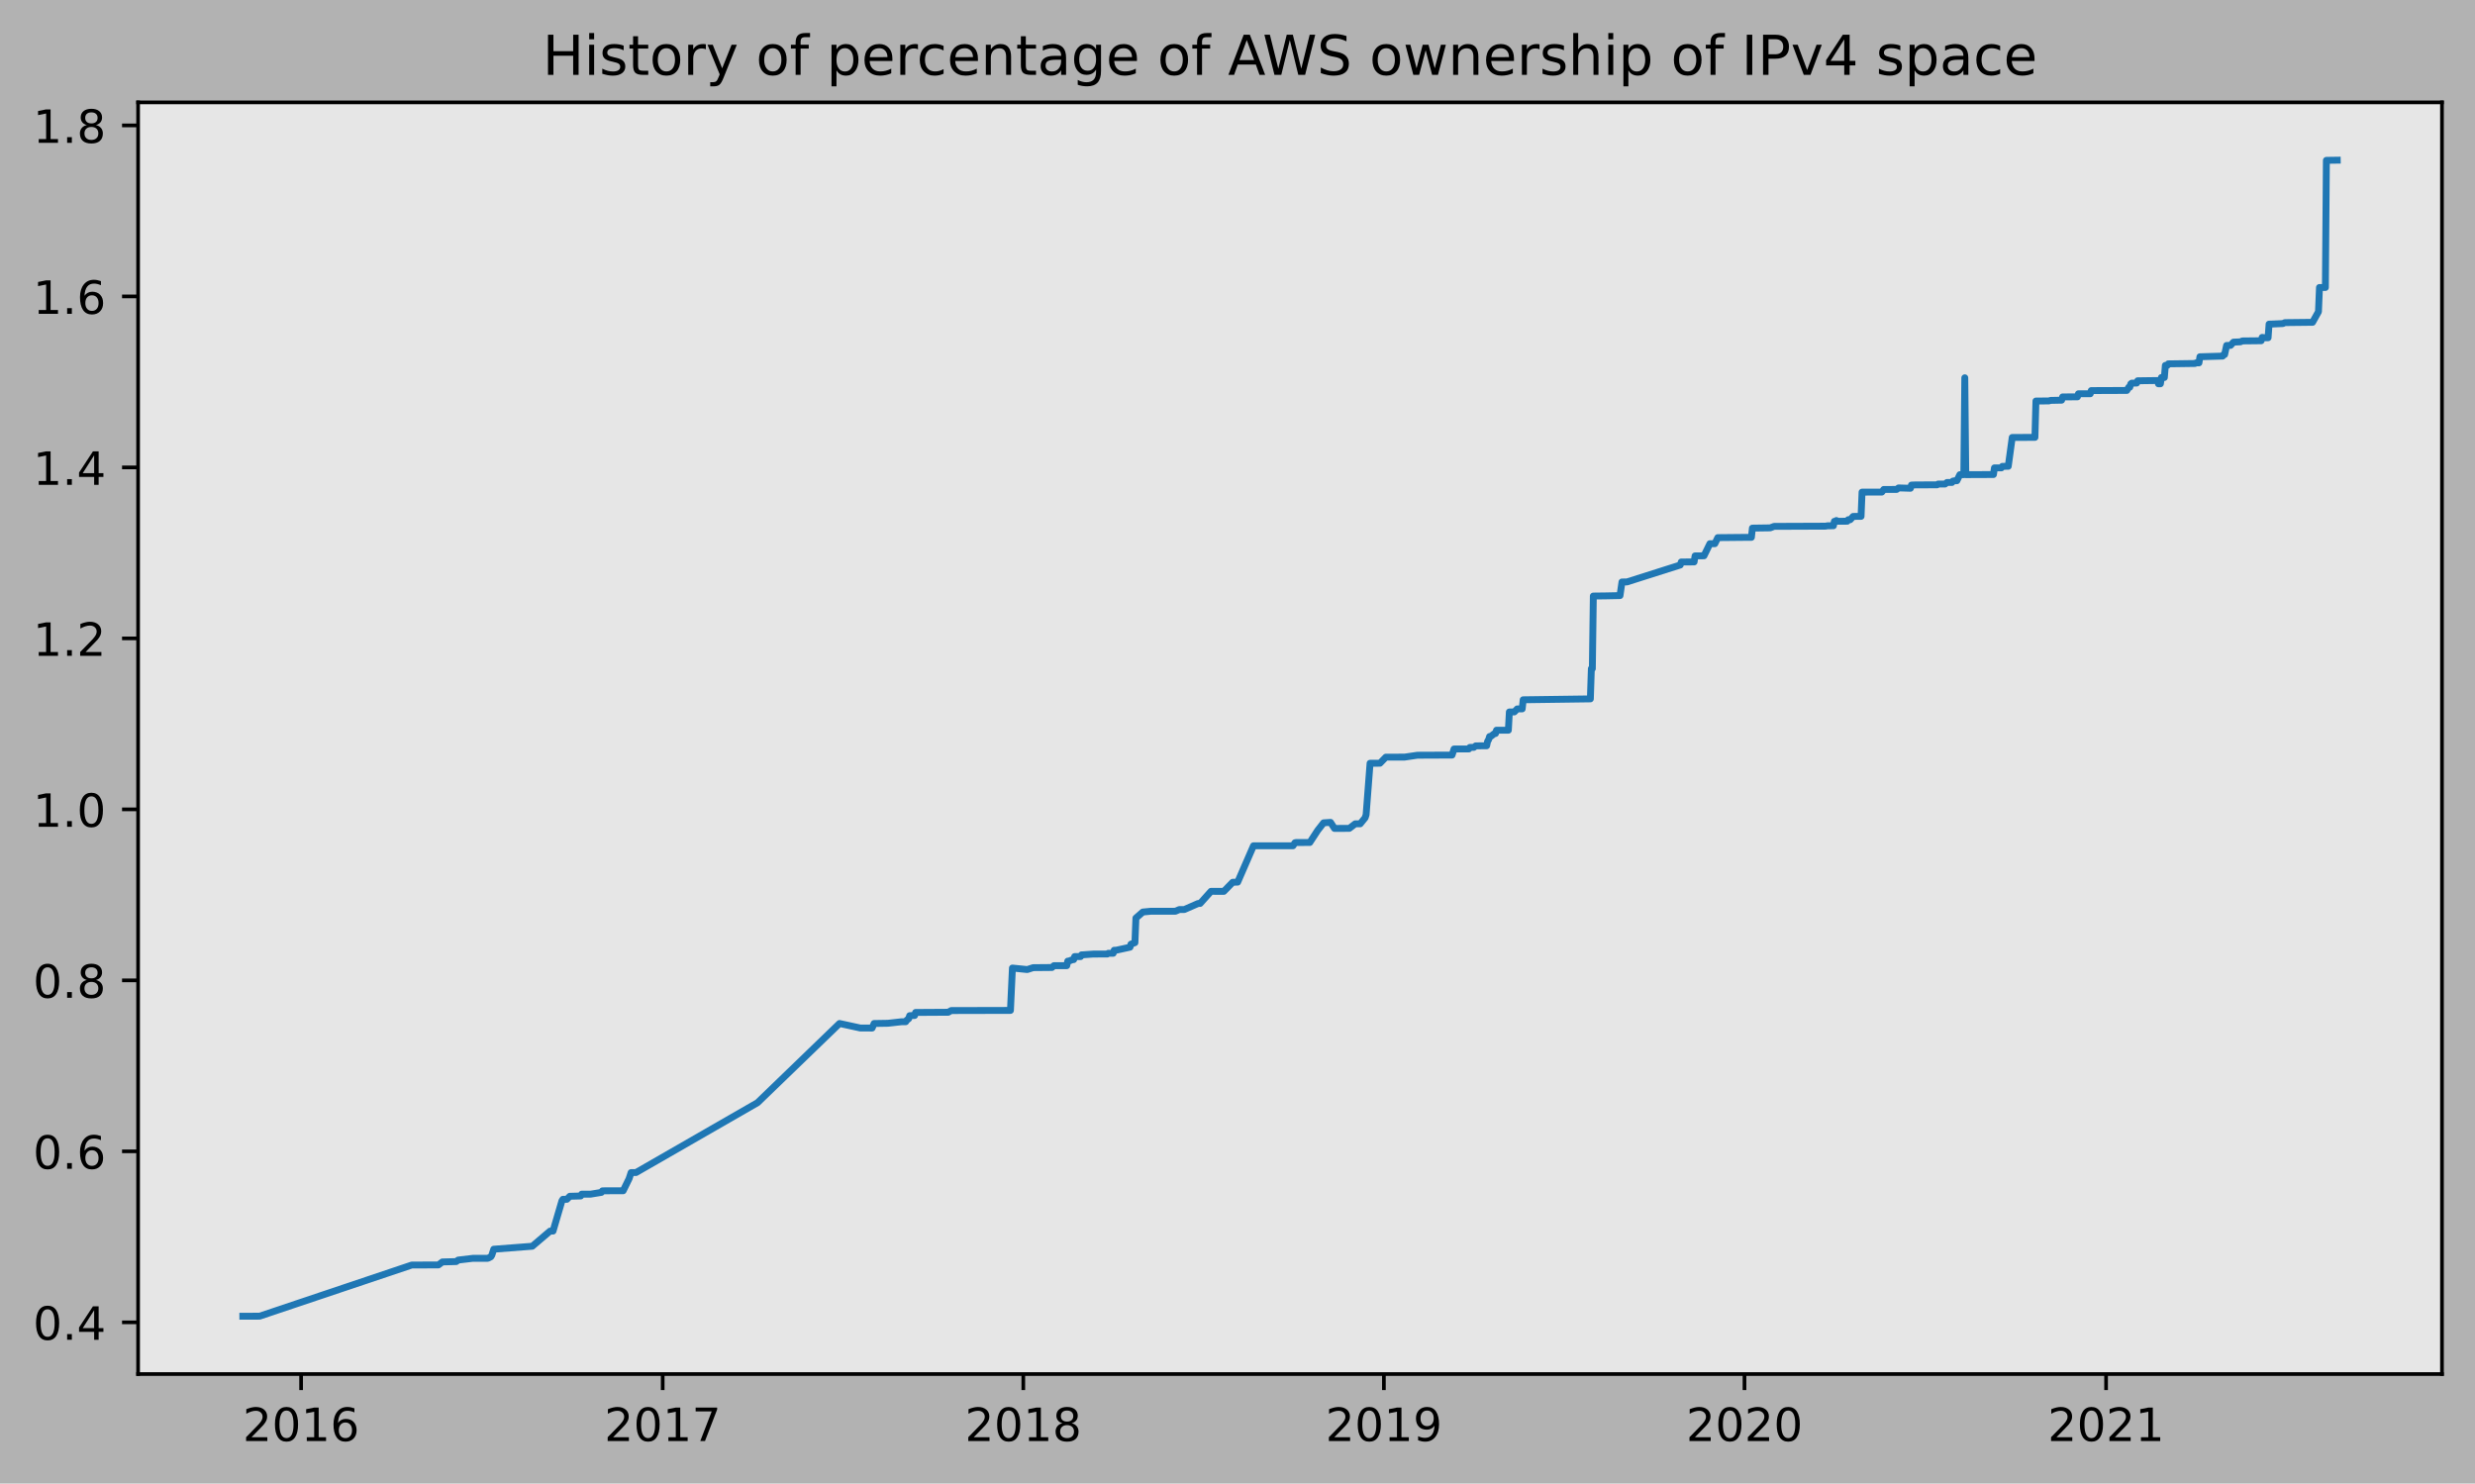
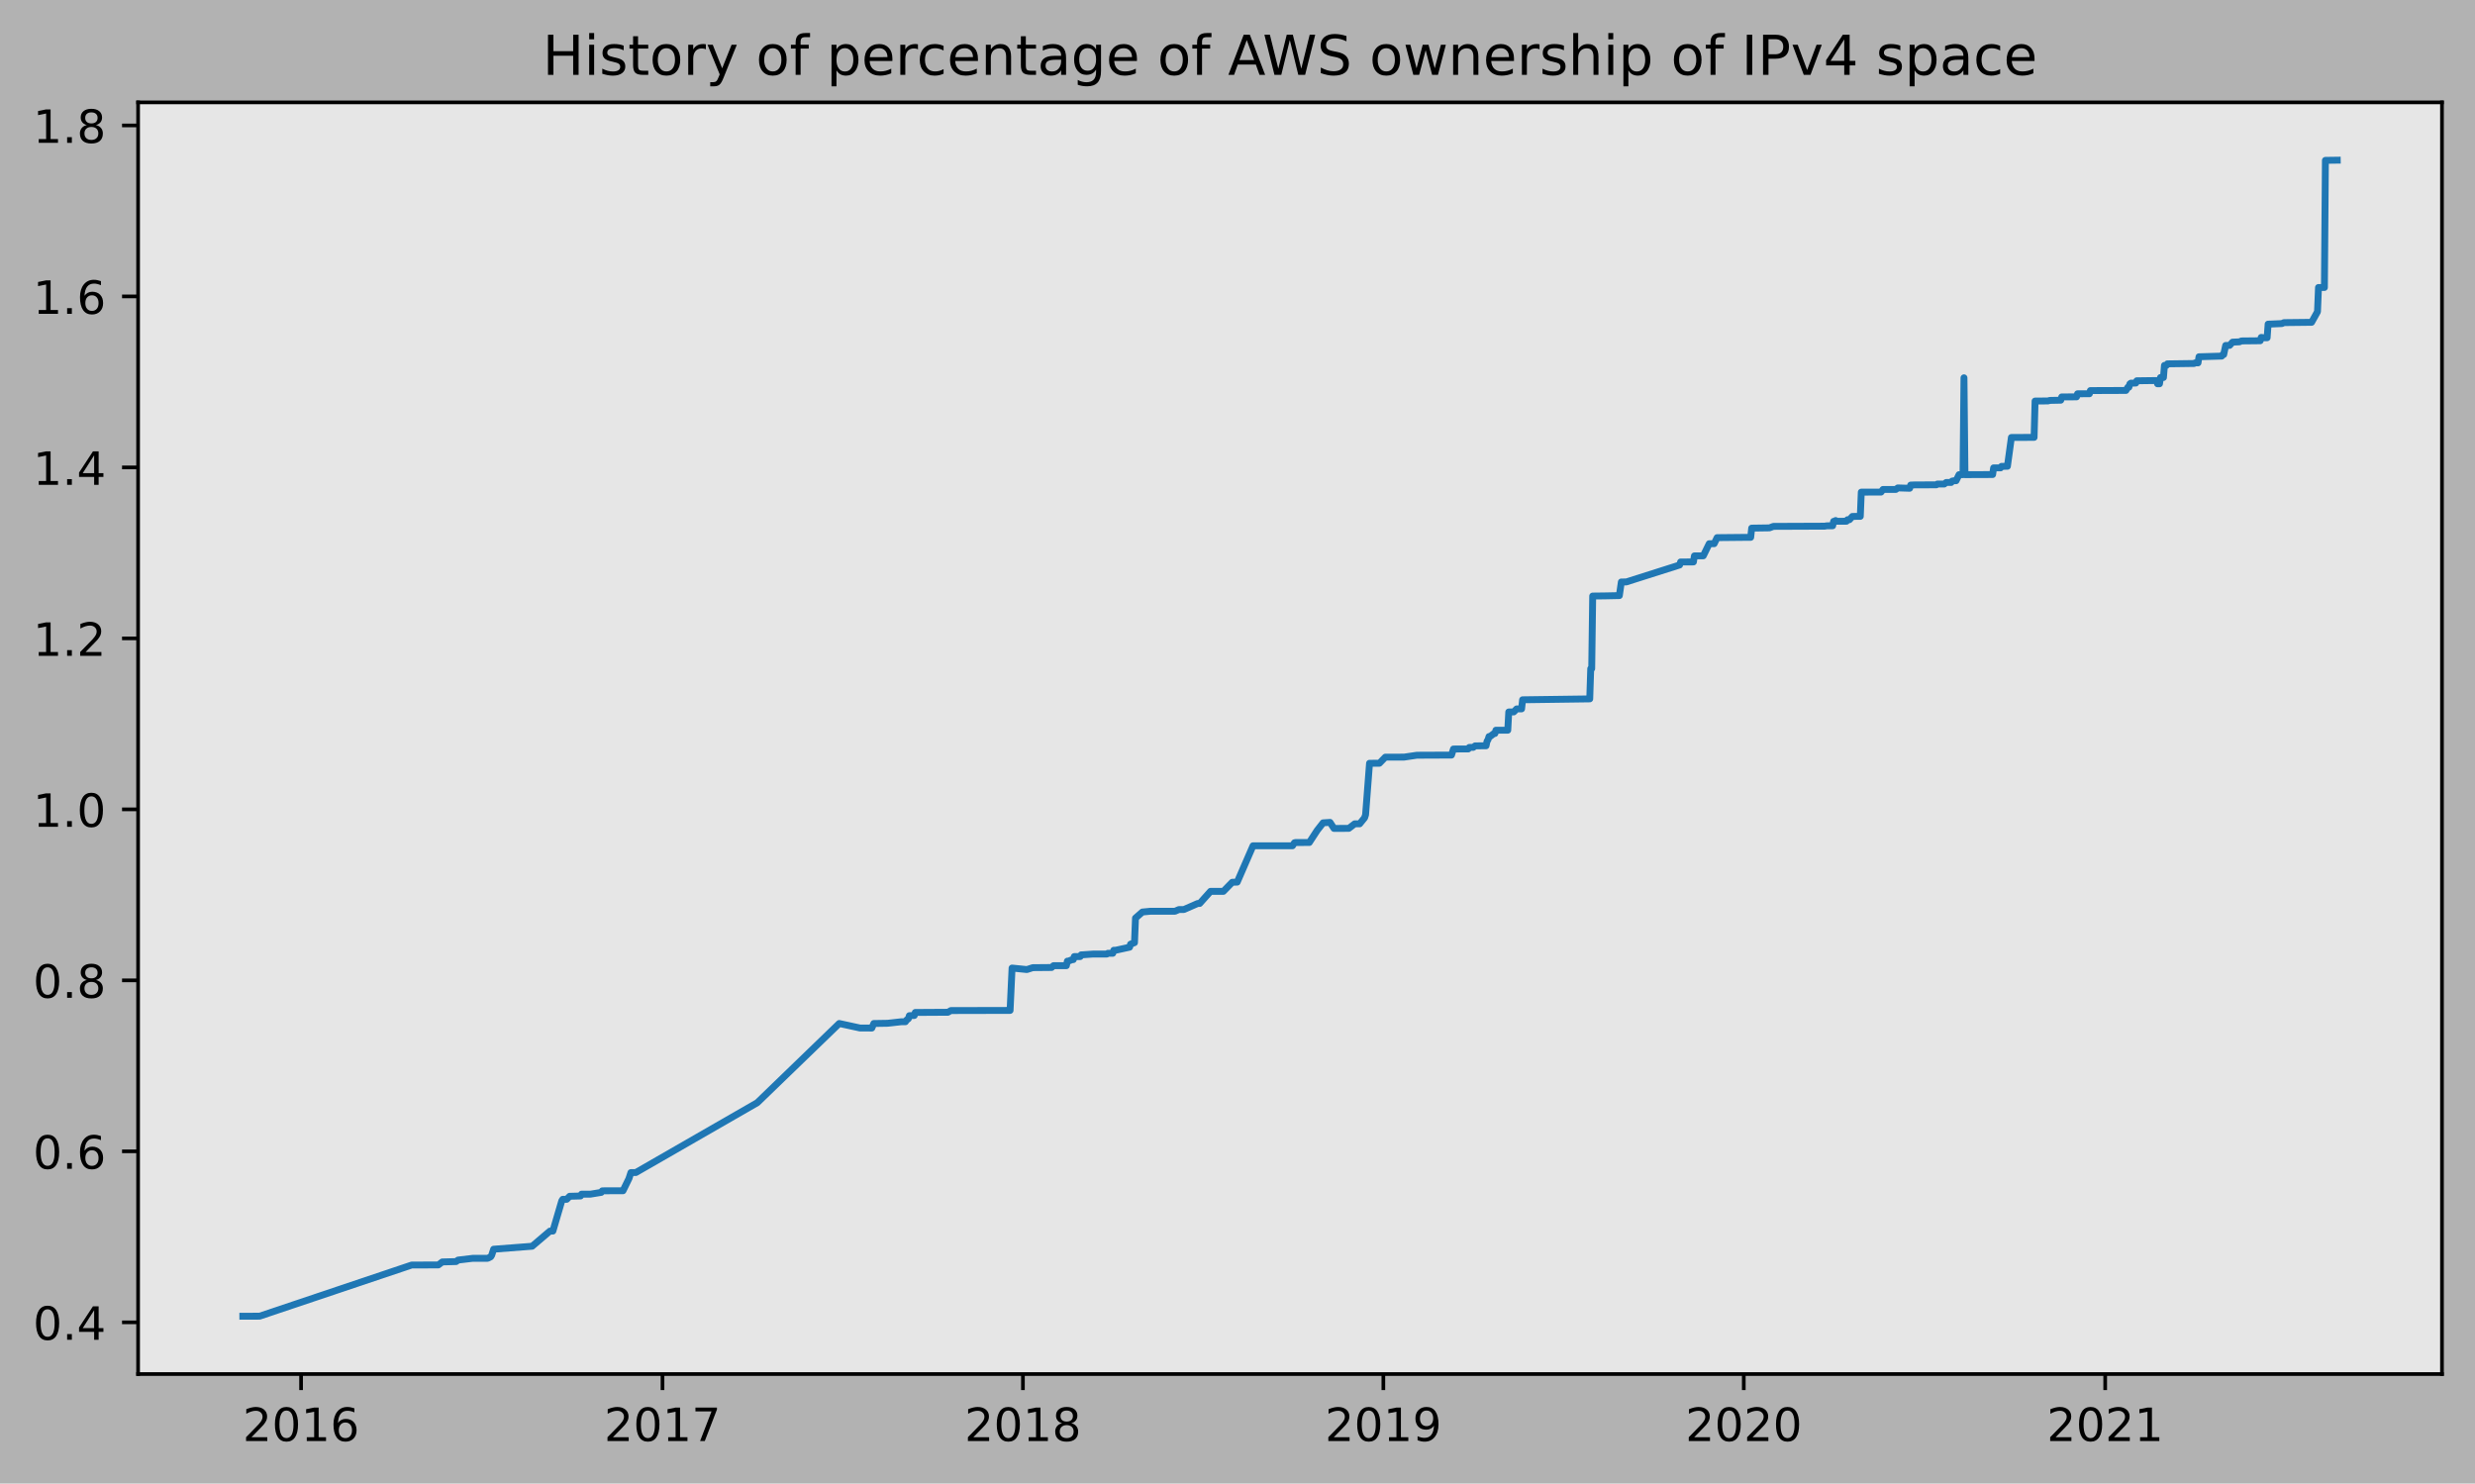
<svg xmlns="http://www.w3.org/2000/svg" xmlns:xlink="http://www.w3.org/1999/xlink" height="323.396pt" version="1.1" viewBox="0 0 539.503 323.396" width="539.503pt">
  <defs>
    <style type="text/css">
*{stroke-linecap:butt;stroke-linejoin:round;}
  </style>
  </defs>
  <g id="figure_1">
    <g id="patch_1">
      <path d="M 0 323.396  L 539.503 323.396  L 539.503 0  L 0 0  z " style="fill:#b2b2b2;" />
    </g>
    <g id="axes_1">
      <g id="patch_2">
        <path d="M 30.103 299.518  L 532.303 299.518  L 532.303 22.318  L 30.103 22.318  z " style="fill:#e6e6e6;" />
      </g>
      <g id="matplotlib.axis_1">
        <g id="xtick_1">
          <g id="line2d_1">
            <defs>
-               <path d="M 0 0  L 0 3.5  " id="m691baa7971" style="stroke:#000000;stroke-width:0.8;" />
-             </defs>
-             <g>
-               <use style="stroke:#000000;stroke-width:0.8;" x="65.636" xlink:href="#m691baa7971" y="299.518" />
+               <path d="M 0 0  L 0 3.5  " id="mc389631316" style="stroke:#000000;stroke-width:0.8;" />
+             </defs>
+             <g>
+               <use style="stroke:#000000;stroke-width:0.8;" x="65.63" xlink:href="#mc389631316" y="299.518" />
            </g>
          </g>
          <g id="text_1">
            <defs>
              <path d="M 19.188 8.297  L 53.609 8.297  L 53.609 0  L 7.328 0  L 7.328 8.297  Q 12.938 14.109 22.625 23.891  Q 32.328 33.688 34.812 36.531  Q 39.547 41.844 41.422 45.531  Q 43.312 49.219 43.312 52.781  Q 43.312 58.594 39.234 62.25  Q 35.156 65.922 28.609 65.922  Q 23.969 65.922 18.812 64.312  Q 13.672 62.703 7.812 59.422  L 7.812 69.391  Q 13.766 71.781 18.938 73  Q 24.125 74.219 28.422 74.219  Q 39.75 74.219 46.484 68.547  Q 53.219 62.891 53.219 53.422  Q 53.219 48.922 51.531 44.891  Q 49.859 40.875 45.406 35.406  Q 44.188 33.984 37.641 27.219  Q 31.109 20.453 19.188 8.297  z " id="DejaVuSans-50" />
              <path d="M 31.781 66.406  Q 24.172 66.406 20.328 58.906  Q 16.5 51.422 16.5 36.375  Q 16.5 21.391 20.328 13.891  Q 24.172 6.391 31.781 6.391  Q 39.453 6.391 43.281 13.891  Q 47.125 21.391 47.125 36.375  Q 47.125 51.422 43.281 58.906  Q 39.453 66.406 31.781 66.406  z M 31.781 74.219  Q 44.047 74.219 50.516 64.516  Q 56.984 54.828 56.984 36.375  Q 56.984 17.969 50.516 8.266  Q 44.047 -1.422 31.781 -1.422  Q 19.531 -1.422 13.062 8.266  Q 6.594 17.969 6.594 36.375  Q 6.594 54.828 13.062 64.516  Q 19.531 74.219 31.781 74.219  z " id="DejaVuSans-48" />
              <path d="M 12.406 8.297  L 28.516 8.297  L 28.516 63.922  L 10.984 60.406  L 10.984 69.391  L 28.422 72.906  L 38.281 72.906  L 38.281 8.297  L 54.391 8.297  L 54.391 0  L 12.406 0  z " id="DejaVuSans-49" />
              <path d="M 33.016 40.375  Q 26.375 40.375 22.484 35.828  Q 18.609 31.297 18.609 23.391  Q 18.609 15.531 22.484 10.953  Q 26.375 6.391 33.016 6.391  Q 39.656 6.391 43.531 10.953  Q 47.406 15.531 47.406 23.391  Q 47.406 31.297 43.531 35.828  Q 39.656 40.375 33.016 40.375  z M 52.594 71.297  L 52.594 62.312  Q 48.875 64.062 45.094 64.984  Q 41.312 65.922 37.594 65.922  Q 27.828 65.922 22.672 59.328  Q 17.531 52.734 16.797 39.406  Q 19.672 43.656 24.016 45.922  Q 28.375 48.188 33.594 48.188  Q 44.578 48.188 50.953 41.516  Q 57.328 34.859 57.328 23.391  Q 57.328 12.156 50.688 5.359  Q 44.047 -1.422 33.016 -1.422  Q 20.359 -1.422 13.672 8.266  Q 6.984 17.969 6.984 36.375  Q 6.984 53.656 15.188 63.938  Q 23.391 74.219 37.203 74.219  Q 40.922 74.219 44.703 73.484  Q 48.484 72.75 52.594 71.297  z " id="DejaVuSans-54" />
            </defs>
-             <g transform="translate(52.91114 314.1166)scale(0.1 -0.1)">
+             <g transform="translate(52.90515 314.1166)scale(0.1 -0.1)">
              <use xlink:href="#DejaVuSans-50" />
              <use x="63.623" xlink:href="#DejaVuSans-48" />
              <use x="127.246" xlink:href="#DejaVuSans-49" />
              <use x="190.869" xlink:href="#DejaVuSans-54" />
            </g>
          </g>
        </g>
        <g id="xtick_2">
          <g id="line2d_2">
            <g>
-               <use style="stroke:#000000;stroke-width:0.8;" x="144.455" xlink:href="#m691baa7971" y="299.518" />
+               <use style="stroke:#000000;stroke-width:0.8;" x="144.412" xlink:href="#mc389631316" y="299.518" />
            </g>
          </g>
          <g id="text_2">
            <defs>
              <path d="M 8.203 72.906  L 55.078 72.906  L 55.078 68.703  L 28.609 0  L 18.312 0  L 43.219 64.594  L 8.203 64.594  z " id="DejaVuSans-55" />
            </defs>
-             <g transform="translate(131.7298 314.1166)scale(0.1 -0.1)">
+             <g transform="translate(131.6867 314.1166)scale(0.1 -0.1)">
              <use xlink:href="#DejaVuSans-50" />
              <use x="63.623" xlink:href="#DejaVuSans-48" />
              <use x="127.246" xlink:href="#DejaVuSans-49" />
              <use x="190.869" xlink:href="#DejaVuSans-55" />
            </g>
          </g>
        </g>
        <g id="xtick_3">
          <g id="line2d_3">
            <g>
-               <use style="stroke:#000000;stroke-width:0.8;" x="223.058" xlink:href="#m691baa7971" y="299.518" />
+               <use style="stroke:#000000;stroke-width:0.8;" x="222.978" xlink:href="#mc389631316" y="299.518" />
            </g>
          </g>
          <g id="text_3">
            <defs>
              <path d="M 31.781 34.625  Q 24.75 34.625 20.719 30.859  Q 16.703 27.094 16.703 20.516  Q 16.703 13.922 20.719 10.156  Q 24.75 6.391 31.781 6.391  Q 38.812 6.391 42.859 10.172  Q 46.922 13.969 46.922 20.516  Q 46.922 27.094 42.891 30.859  Q 38.875 34.625 31.781 34.625  z M 21.922 38.812  Q 15.578 40.375 12.031 44.719  Q 8.5 49.078 8.5 55.328  Q 8.5 64.062 14.719 69.141  Q 20.953 74.219 31.781 74.219  Q 42.672 74.219 48.875 69.141  Q 55.078 64.062 55.078 55.328  Q 55.078 49.078 51.531 44.719  Q 48 40.375 41.703 38.812  Q 48.828 37.156 52.797 32.312  Q 56.781 27.484 56.781 20.516  Q 56.781 9.906 50.312 4.234  Q 43.844 -1.422 31.781 -1.422  Q 19.734 -1.422 13.25 4.234  Q 6.781 9.906 6.781 20.516  Q 6.781 27.484 10.781 32.312  Q 14.797 37.156 21.922 38.812  z M 18.312 54.391  Q 18.312 48.734 21.844 45.562  Q 25.391 42.391 31.781 42.391  Q 38.141 42.391 41.719 45.562  Q 45.312 48.734 45.312 54.391  Q 45.312 60.062 41.719 63.234  Q 38.141 66.406 31.781 66.406  Q 25.391 66.406 21.844 63.234  Q 18.312 60.062 18.312 54.391  z " id="DejaVuSans-56" />
            </defs>
-             <g transform="translate(210.3332 314.1166)scale(0.1 -0.1)">
+             <g transform="translate(210.253 314.1166)scale(0.1 -0.1)">
              <use xlink:href="#DejaVuSans-50" />
              <use x="63.623" xlink:href="#DejaVuSans-48" />
              <use x="127.246" xlink:href="#DejaVuSans-49" />
              <use x="190.869" xlink:href="#DejaVuSans-56" />
            </g>
          </g>
        </g>
        <g id="xtick_4">
          <g id="line2d_4">
            <g>
-               <use style="stroke:#000000;stroke-width:0.8;" x="301.662" xlink:href="#m691baa7971" y="299.518" />
+               <use style="stroke:#000000;stroke-width:0.8;" x="301.544" xlink:href="#mc389631316" y="299.518" />
            </g>
          </g>
          <g id="text_4">
            <defs>
              <path d="M 10.984 1.516  L 10.984 10.5  Q 14.703 8.734 18.5 7.812  Q 22.312 6.891 25.984 6.891  Q 35.75 6.891 40.891 13.453  Q 46.047 20.016 46.781 33.406  Q 43.953 29.203 39.594 26.953  Q 35.25 24.703 29.984 24.703  Q 19.047 24.703 12.672 31.312  Q 6.297 37.938 6.297 49.422  Q 6.297 60.641 12.938 67.422  Q 19.578 74.219 30.609 74.219  Q 43.266 74.219 49.922 64.516  Q 56.594 54.828 56.594 36.375  Q 56.594 19.141 48.406 8.859  Q 40.234 -1.422 26.422 -1.422  Q 22.703 -1.422 18.891 -0.688  Q 15.094 0.047 10.984 1.516  z M 30.609 32.422  Q 37.25 32.422 41.125 36.953  Q 45.016 41.5 45.016 49.422  Q 45.016 57.281 41.125 61.844  Q 37.25 66.406 30.609 66.406  Q 23.969 66.406 20.094 61.844  Q 16.219 57.281 16.219 49.422  Q 16.219 41.5 20.094 36.953  Q 23.969 32.422 30.609 32.422  z " id="DejaVuSans-57" />
            </defs>
-             <g transform="translate(288.9365 314.1166)scale(0.1 -0.1)">
+             <g transform="translate(288.8193 314.1166)scale(0.1 -0.1)">
              <use xlink:href="#DejaVuSans-50" />
              <use x="63.623" xlink:href="#DejaVuSans-48" />
              <use x="127.246" xlink:href="#DejaVuSans-49" />
              <use x="190.869" xlink:href="#DejaVuSans-57" />
            </g>
          </g>
        </g>
        <g id="xtick_5">
          <g id="line2d_5">
            <g>
-               <use style="stroke:#000000;stroke-width:0.8;" x="380.265" xlink:href="#m691baa7971" y="299.518" />
+               <use style="stroke:#000000;stroke-width:0.8;" x="380.111" xlink:href="#mc389631316" y="299.518" />
            </g>
          </g>
          <g id="text_5">
-             <g transform="translate(367.5399 314.1166)scale(0.1 -0.1)">
+             <g transform="translate(367.3855 314.1166)scale(0.1 -0.1)">
              <use xlink:href="#DejaVuSans-50" />
              <use x="63.623" xlink:href="#DejaVuSans-48" />
              <use x="127.246" xlink:href="#DejaVuSans-50" />
              <use x="190.869" xlink:href="#DejaVuSans-48" />
            </g>
          </g>
        </g>
        <g id="xtick_6">
          <g id="line2d_6">
            <g>
-               <use style="stroke:#000000;stroke-width:0.8;" x="459.084" xlink:href="#m691baa7971" y="299.518" />
+               <use style="stroke:#000000;stroke-width:0.8;" x="458.892" xlink:href="#mc389631316" y="299.518" />
            </g>
          </g>
          <g id="text_6">
-             <g transform="translate(446.3586 314.1166)scale(0.1 -0.1)">
+             <g transform="translate(446.1671 314.1166)scale(0.1 -0.1)">
              <use xlink:href="#DejaVuSans-50" />
              <use x="63.623" xlink:href="#DejaVuSans-48" />
              <use x="127.246" xlink:href="#DejaVuSans-50" />
              <use x="190.869" xlink:href="#DejaVuSans-49" />
            </g>
          </g>
        </g>
      </g>
      <g id="matplotlib.axis_2">
        <g id="ytick_1">
          <g id="line2d_7">
            <defs>
-               <path d="M 0 0  L -3.5 0  " id="mfbfd71bc9b" style="stroke:#000000;stroke-width:0.8;" />
-             </defs>
-             <g>
-               <use style="stroke:#000000;stroke-width:0.8;" x="30.103" xlink:href="#mfbfd71bc9b" y="288.245" />
+               <path d="M 0 0  L -3.5 0  " id="m95696753c1" style="stroke:#000000;stroke-width:0.8;" />
+             </defs>
+             <g>
+               <use style="stroke:#000000;stroke-width:0.8;" x="30.103" xlink:href="#m95696753c1" y="288.245" />
            </g>
          </g>
          <g id="text_7">
            <defs>
              <path d="M 10.688 12.406  L 21 12.406  L 21 0  L 10.688 0  z " id="DejaVuSans-46" />
              <path d="M 37.797 64.312  L 12.891 25.391  L 37.797 25.391  z M 35.203 72.906  L 47.609 72.906  L 47.609 25.391  L 58.016 25.391  L 58.016 17.188  L 47.609 17.188  L 47.609 0  L 37.797 0  L 37.797 17.188  L 4.891 17.188  L 4.891 26.703  z " id="DejaVuSans-52" />
            </defs>
            <g transform="translate(7.2 292.0438)scale(0.1 -0.1)">
              <use xlink:href="#DejaVuSans-48" />
              <use x="63.623" xlink:href="#DejaVuSans-46" />
              <use x="95.41" xlink:href="#DejaVuSans-52" />
            </g>
          </g>
        </g>
        <g id="ytick_2">
          <g id="line2d_8">
            <g>
-               <use style="stroke:#000000;stroke-width:0.8;" x="30.103" xlink:href="#mfbfd71bc9b" y="250.972" />
+               <use style="stroke:#000000;stroke-width:0.8;" x="30.103" xlink:href="#m95696753c1" y="250.972" />
            </g>
          </g>
          <g id="text_8">
-             <g transform="translate(7.2 254.7714)scale(0.1 -0.1)">
+             <g transform="translate(7.2 254.7716)scale(0.1 -0.1)">
              <use xlink:href="#DejaVuSans-48" />
              <use x="63.623" xlink:href="#DejaVuSans-46" />
              <use x="95.41" xlink:href="#DejaVuSans-54" />
            </g>
          </g>
        </g>
        <g id="ytick_3">
          <g id="line2d_9">
            <g>
-               <use style="stroke:#000000;stroke-width:0.8;" x="30.103" xlink:href="#mfbfd71bc9b" y="213.7" />
+               <use style="stroke:#000000;stroke-width:0.8;" x="30.103" xlink:href="#m95696753c1" y="213.7" />
            </g>
          </g>
          <g id="text_9">
-             <g transform="translate(7.2 217.499)scale(0.1 -0.1)">
+             <g transform="translate(7.2 217.4995)scale(0.1 -0.1)">
              <use xlink:href="#DejaVuSans-48" />
              <use x="63.623" xlink:href="#DejaVuSans-46" />
              <use x="95.41" xlink:href="#DejaVuSans-56" />
            </g>
          </g>
        </g>
        <g id="ytick_4">
          <g id="line2d_10">
            <g>
-               <use style="stroke:#000000;stroke-width:0.8;" x="30.103" xlink:href="#mfbfd71bc9b" y="176.427" />
+               <use style="stroke:#000000;stroke-width:0.8;" x="30.103" xlink:href="#m95696753c1" y="176.428" />
            </g>
          </g>
          <g id="text_10">
-             <g transform="translate(7.2 180.2267)scale(0.1 -0.1)">
+             <g transform="translate(7.2 180.2274)scale(0.1 -0.1)">
              <use xlink:href="#DejaVuSans-49" />
              <use x="63.623" xlink:href="#DejaVuSans-46" />
              <use x="95.41" xlink:href="#DejaVuSans-48" />
            </g>
          </g>
        </g>
        <g id="ytick_5">
          <g id="line2d_11">
            <g>
-               <use style="stroke:#000000;stroke-width:0.8;" x="30.103" xlink:href="#mfbfd71bc9b" y="139.155" />
+               <use style="stroke:#000000;stroke-width:0.8;" x="30.103" xlink:href="#m95696753c1" y="139.156" />
            </g>
          </g>
          <g id="text_11">
-             <g transform="translate(7.2 142.9543)scale(0.1 -0.1)">
+             <g transform="translate(7.2 142.9552)scale(0.1 -0.1)">
              <use xlink:href="#DejaVuSans-49" />
              <use x="63.623" xlink:href="#DejaVuSans-46" />
              <use x="95.41" xlink:href="#DejaVuSans-50" />
            </g>
          </g>
        </g>
        <g id="ytick_6">
          <g id="line2d_12">
            <g>
-               <use style="stroke:#000000;stroke-width:0.8;" x="30.103" xlink:href="#mfbfd71bc9b" y="101.883" />
+               <use style="stroke:#000000;stroke-width:0.8;" x="30.103" xlink:href="#m95696753c1" y="101.884" />
            </g>
          </g>
          <g id="text_12">
-             <g transform="translate(7.2 105.6819)scale(0.1 -0.1)">
+             <g transform="translate(7.2 105.6831)scale(0.1 -0.1)">
              <use xlink:href="#DejaVuSans-49" />
              <use x="63.623" xlink:href="#DejaVuSans-46" />
              <use x="95.41" xlink:href="#DejaVuSans-52" />
            </g>
          </g>
        </g>
        <g id="ytick_7">
          <g id="line2d_13">
            <g>
-               <use style="stroke:#000000;stroke-width:0.8;" x="30.103" xlink:href="#mfbfd71bc9b" y="64.61" />
+               <use style="stroke:#000000;stroke-width:0.8;" x="30.103" xlink:href="#m95696753c1" y="64.612" />
            </g>
          </g>
          <g id="text_13">
-             <g transform="translate(7.2 68.40953)scale(0.1 -0.1)">
+             <g transform="translate(7.2 68.41095)scale(0.1 -0.1)">
              <use xlink:href="#DejaVuSans-49" />
              <use x="63.623" xlink:href="#DejaVuSans-46" />
              <use x="95.41" xlink:href="#DejaVuSans-54" />
            </g>
          </g>
        </g>
        <g id="ytick_8">
          <g id="line2d_14">
            <g>
-               <use style="stroke:#000000;stroke-width:0.8;" x="30.103" xlink:href="#mfbfd71bc9b" y="27.338" />
+               <use style="stroke:#000000;stroke-width:0.8;" x="30.103" xlink:href="#m95696753c1" y="27.34" />
            </g>
          </g>
          <g id="text_14">
-             <g transform="translate(7.2 31.13715)scale(0.1 -0.1)">
+             <g transform="translate(7.2 31.13881)scale(0.1 -0.1)">
              <use xlink:href="#DejaVuSans-49" />
              <use x="63.623" xlink:href="#DejaVuSans-46" />
              <use x="95.41" xlink:href="#DejaVuSans-56" />
            </g>
          </g>
        </g>
      </g>
      <g id="line2d_15">
-         <path clip-path="url(#p984ca8ee88)" d="M 52.93 286.918  L 56.591 286.904  L 89.756 275.756  L 95.57 275.731  L 96.431 275.082  L 99.446 275  L 99.877 274.671  L 103.107 274.288  L 106.338 274.291  L 106.984 273.961  L 107.199 273.631  L 107.63 272.306  L 116.028 271.658  L 119.905 268.357  L 120.551 268.355  L 122.489 261.757  L 122.704 261.427  L 123.566 261.427  L 124.212 260.767  L 126.581 260.701  L 126.796 260.307  L 128.734 260.307  L 131.103 259.919  L 131.318 259.589  L 131.749 259.574  L 135.841 259.562  L 137.133 256.923  L 137.564 255.603  L 138.64 255.593  L 165.129 240.365  L 183.003 223.101  L 187.525 224.087  L 190.109 224.094  L 190.54 223.104  L 193.555 223.055  L 196.57 222.718  L 197.431 222.718  L 197.647 222.388  L 198.077 222.058  L 198.293 221.399  L 199.37 221.357  L 199.585 220.698  L 206.691 220.655  L 207.338 220.284  L 220.259 220.253  L 220.689 211.016  L 223.92 211.346  L 225.212 210.932  L 229.303 210.896  L 229.734 210.5  L 232.534 210.5  L 232.749 209.511  L 232.964 209.508  L 233.826 209.176  L 234.041 209.176  L 234.256 208.516  L 235.549 208.515  L 235.764 208.137  L 235.979 208.135  L 238.348 207.966  L 241.363 207.965  L 241.578 207.8  L 242.655 207.799  L 242.871 207.139  L 243.301 207.134  L 246.316 206.474  L 246.532 205.814  L 247.393 205.484  L 247.608 200.123  L 249.116 198.804  L 250.839 198.639  L 256.222 198.632  L 257.084 198.261  L 258.161 198.261  L 261.175 196.942  L 261.606 196.938  L 263.975 194.297  L 266.775 194.301  L 268.713 192.316  L 269.789 192.289  L 273.235 184.369  L 281.849 184.365  L 282.28 183.705  L 282.495 183.654  L 285.51 183.65  L 287.233 181.011  L 288.525 179.361  L 290.033 179.262  L 290.894 180.581  L 294.124 180.57  L 295.416 179.58  L 296.493 179.579  L 297.57 178.259  L 297.785 177.594  L 298.647 166.378  L 300.8 166.373  L 302.092 165.048  L 306.184 165.036  L 308.983 164.624  L 316.521 164.591  L 316.951 163.27  L 320.182 163.255  L 320.397 162.925  L 321.259 162.914  L 321.689 162.584  L 324.058 162.566  L 324.273 161.576  L 324.489 161.246  L 324.704 160.55  L 324.92 160.549  L 325.781 159.889  L 325.996 159.889  L 326.212 159.175  L 328.796 159.171  L 329.011 155.197  L 330.088 155.19  L 330.734 154.529  L 331.811 154.523  L 332.026 152.541  L 346.67 152.343  L 346.885 145.76  L 347.101 145.76  L 347.316 129.925  L 349.9 129.895  L 353.131 129.828  L 353.561 126.859  L 354.638 126.853  L 366.267 123.162  L 366.482 122.502  L 369.282 122.492  L 369.497 121.172  L 371.435 121.154  L 372.728 118.515  L 373.804 118.514  L 374.45 117.194  L 380.48 117.136  L 381.772 117.13  L 381.988 115.121  L 385.864 115.065  L 386.725 114.74  L 397.924 114.696  L 398.354 114.614  L 399.647 114.608  L 399.862 113.639  L 400.077 113.639  L 400.293 113.466  L 400.508 113.629  L 402.661 113.616  L 402.877 113.287  L 403.307 113.286  L 403.954 112.573  L 405.676 112.556  L 405.892 107.275  L 410.199 107.266  L 410.629 106.689  L 413.429 106.686  L 413.86 106.356  L 416.444 106.434  L 416.659 105.738  L 417.521 105.703  L 422.258 105.681  L 422.474 105.516  L 423.981 105.511  L 424.412 105.172  L 425.489 105.168  L 425.704 104.869  L 426.135 104.786  L 426.565 104.786  L 427.212 103.467  L 428.073 103.467  L 428.288 82.352  L 428.504 103.465  L 434.533 103.44  L 434.749 101.989  L 436.256 101.989  L 436.472 101.658  L 437.764 101.64  L 438.625 95.361  L 443.578 95.338  L 443.794 87.42  L 446.593 87.398  L 447.024 87.28  L 449.393 87.232  L 449.608 86.521  L 452.838 86.508  L 453.054 85.837  L 455.638 85.833  L 455.853 85.14  L 463.606 85.109  L 464.037 84.403  L 464.252 84.403  L 464.467 83.685  L 464.683 83.518  L 465.759 83.499  L 465.975 83.004  L 470.282 82.948  L 470.497 83.659  L 470.928 83.657  L 471.143 82.288  L 471.789 82.288  L 472.005 79.649  L 472.435 79.646  L 472.651 79.312  L 478.465 79.231  L 478.681 79.099  L 479.327 79.099  L 479.542 77.768  L 484.495 77.622  L 484.71 77.291  L 484.926 77.289  L 485.356 75.3  L 486.218 75.29  L 486.864 74.578  L 488.371 74.515  L 488.802 74.318  L 492.894 74.275  L 493.109 73.548  L 493.755 73.629  L 494.401 73.623  L 494.617 70.653  L 495.263 70.635  L 497.632 70.529  L 498.062 70.323  L 504.092 70.257  L 505.384 67.943  L 505.6 62.664  L 506.892 62.663  L 507.107 34.951  L 509.476 34.918  L 509.476 34.918  " style="fill:none;stroke:#1f77b4;stroke-linecap:square;stroke-width:1.5;" />
+         <path clip-path="url(#peeee2d5e66)" d="M 52.93 286.918  L 56.59 286.904  L 89.738 275.756  L 95.55 275.732  L 96.411 275.082  L 99.424 275  L 99.855 274.671  L 103.084 274.288  L 106.312 274.291  L 106.958 273.961  L 107.173 273.631  L 107.604 272.306  L 115.999 271.658  L 119.873 268.357  L 120.519 268.355  L 122.456 261.757  L 122.671 261.427  L 123.532 261.427  L 124.178 260.767  L 126.546 260.702  L 126.761 260.307  L 128.698 260.307  L 131.066 259.919  L 131.281 259.589  L 131.712 259.574  L 135.802 259.562  L 137.093 256.923  L 137.524 255.604  L 138.6 255.593  L 165.076 240.366  L 182.941 223.101  L 187.462 224.087  L 190.045 224.094  L 190.475 223.105  L 193.489 223.056  L 196.502 222.719  L 197.363 222.719  L 197.578 222.389  L 198.009 222.059  L 198.224 221.399  L 199.3 221.358  L 199.516 220.698  L 206.619 220.656  L 207.265 220.284  L 220.18 220.254  L 220.61 211.017  L 223.839 211.347  L 225.13 210.933  L 229.22 210.897  L 229.651 210.5  L 232.449 210.501  L 232.664 209.511  L 232.879 209.509  L 233.74 209.177  L 233.956 209.176  L 234.171 208.516  L 235.462 208.515  L 235.678 208.137  L 235.893 208.135  L 238.261 207.967  L 241.274 207.966  L 241.489 207.801  L 242.566 207.799  L 242.781 207.14  L 243.211 207.134  L 246.225 206.474  L 246.44 205.815  L 247.301 205.485  L 247.516 200.124  L 249.023 198.804  L 250.745 198.639  L 256.126 198.633  L 256.987 198.262  L 258.064 198.262  L 261.077 196.942  L 261.508 196.938  L 263.875 194.298  L 266.674 194.302  L 268.611 192.317  L 269.687 192.29  L 273.131 184.37  L 281.741 184.366  L 282.172 183.706  L 282.387 183.654  L 285.401 183.65  L 287.123 181.011  L 288.414 179.362  L 289.921 179.263  L 290.782 180.582  L 294.011 180.57  L 295.302 179.581  L 296.378 179.579  L 297.455 178.26  L 297.67 177.595  L 298.531 166.379  L 300.683 166.374  L 301.975 165.049  L 306.065 165.037  L 308.863 164.625  L 316.397 164.592  L 316.827 163.271  L 320.056 163.256  L 320.271 162.926  L 321.132 162.915  L 321.563 162.585  L 323.93 162.567  L 324.146 161.577  L 324.361 161.247  L 324.576 160.551  L 324.791 160.55  L 325.652 159.89  L 325.868 159.89  L 326.083 159.175  L 328.666 159.171  L 328.881 155.197  L 329.957 155.191  L 330.603 154.53  L 331.679 154.524  L 331.895 152.542  L 346.532 152.344  L 346.747 145.761  L 346.962 145.761  L 347.177 129.926  L 349.76 129.896  L 352.989 129.829  L 353.42 126.86  L 354.496 126.854  L 366.119 123.163  L 366.335 122.503  L 369.133 122.493  L 369.348 121.174  L 371.285 121.156  L 372.577 118.516  L 373.653 118.515  L 374.299 117.196  L 380.326 117.137  L 381.617 117.131  L 381.833 115.122  L 385.707 115.066  L 386.568 114.741  L 397.761 114.697  L 398.192 114.615  L 399.483 114.61  L 399.698 113.64  L 399.914 113.64  L 400.129 113.468  L 400.344 113.63  L 402.497 113.617  L 402.712 113.288  L 403.142 113.287  L 403.788 112.574  L 405.51 112.557  L 405.725 107.276  L 410.03 107.267  L 410.461 106.69  L 413.259 106.687  L 413.69 106.357  L 416.273 106.435  L 416.488 105.739  L 417.349 105.705  L 422.084 105.683  L 422.3 105.518  L 423.806 105.512  L 424.237 105.173  L 425.313 105.169  L 425.528 104.87  L 425.959 104.788  L 426.389 104.788  L 427.035 103.468  L 427.896 103.468  L 428.111 82.354  L 428.327 103.466  L 434.354 103.442  L 434.569 101.99  L 436.076 101.99  L 436.291 101.659  L 437.582 101.641  L 438.443 95.363  L 443.394 95.339  L 443.609 87.422  L 446.408 87.399  L 446.838 87.282  L 449.206 87.234  L 449.421 86.522  L 452.65 86.51  L 452.865 85.838  L 455.448 85.834  L 455.663 85.141  L 463.412 85.111  L 463.843 84.404  L 464.058 84.404  L 464.273 83.687  L 464.489 83.519  L 465.565 83.5  L 465.78 83.005  L 470.085 82.95  L 470.3 83.66  L 470.731 83.658  L 470.946 82.29  L 471.592 82.289  L 471.807 79.65  L 472.238 79.648  L 472.453 79.314  L 478.265 79.233  L 478.48 79.101  L 479.126 79.1  L 479.341 77.769  L 484.292 77.623  L 484.507 77.292  L 484.722 77.291  L 485.153 75.301  L 486.014 75.291  L 486.659 74.58  L 488.166 74.516  L 488.597 74.319  L 492.686 74.277  L 492.902 73.55  L 493.547 73.63  L 494.193 73.624  L 494.408 70.654  L 495.054 70.636  L 497.422 70.531  L 497.852 70.324  L 503.879 70.258  L 505.171 67.944  L 505.386 62.666  L 506.678 62.665  L 506.893 34.953  L 509.476 34.918  L 509.476 34.918  " style="fill:none;stroke:#1f77b4;stroke-linecap:square;stroke-width:1.5;" />
      </g>
      <g id="patch_3">
        <path d="M 30.103 299.518  L 30.103 22.318  " style="fill:none;stroke:#000000;stroke-linecap:square;stroke-linejoin:miter;stroke-width:0.8;" />
      </g>
      <g id="patch_4">
        <path d="M 532.303 299.518  L 532.303 22.318  " style="fill:none;stroke:#000000;stroke-linecap:square;stroke-linejoin:miter;stroke-width:0.8;" />
      </g>
      <g id="patch_5">
        <path d="M 30.103 299.518  L 532.303 299.518  " style="fill:none;stroke:#000000;stroke-linecap:square;stroke-linejoin:miter;stroke-width:0.8;" />
      </g>
      <g id="patch_6">
        <path d="M 30.103 22.318  L 532.303 22.318  " style="fill:none;stroke:#000000;stroke-linecap:square;stroke-linejoin:miter;stroke-width:0.8;" />
      </g>
      <g id="text_15">
        <defs>
          <path d="M 9.812 72.906  L 19.672 72.906  L 19.672 43.016  L 55.516 43.016  L 55.516 72.906  L 65.375 72.906  L 65.375 0  L 55.516 0  L 55.516 34.719  L 19.672 34.719  L 19.672 0  L 9.812 0  z " id="DejaVuSans-72" />
          <path d="M 9.422 54.688  L 18.406 54.688  L 18.406 0  L 9.422 0  z M 9.422 75.984  L 18.406 75.984  L 18.406 64.594  L 9.422 64.594  z " id="DejaVuSans-105" />
          <path d="M 44.281 53.078  L 44.281 44.578  Q 40.484 46.531 36.375 47.5  Q 32.281 48.484 27.875 48.484  Q 21.188 48.484 17.844 46.438  Q 14.5 44.391 14.5 40.281  Q 14.5 37.156 16.891 35.375  Q 19.281 33.594 26.516 31.984  L 29.594 31.297  Q 39.156 29.25 43.188 25.516  Q 47.219 21.781 47.219 15.094  Q 47.219 7.469 41.188 3.016  Q 35.156 -1.422 24.609 -1.422  Q 20.219 -1.422 15.453 -0.562  Q 10.688 0.297 5.422 2  L 5.422 11.281  Q 10.406 8.688 15.234 7.391  Q 20.062 6.109 24.812 6.109  Q 31.156 6.109 34.562 8.281  Q 37.984 10.453 37.984 14.406  Q 37.984 18.062 35.516 20.016  Q 33.062 21.969 24.703 23.781  L 21.578 24.516  Q 13.234 26.266 9.516 29.906  Q 5.812 33.547 5.812 39.891  Q 5.812 47.609 11.281 51.797  Q 16.75 56 26.812 56  Q 31.781 56 36.172 55.266  Q 40.578 54.547 44.281 53.078  z " id="DejaVuSans-115" />
          <path d="M 18.312 70.219  L 18.312 54.688  L 36.812 54.688  L 36.812 47.703  L 18.312 47.703  L 18.312 18.016  Q 18.312 11.328 20.141 9.422  Q 21.969 7.516 27.594 7.516  L 36.812 7.516  L 36.812 0  L 27.594 0  Q 17.188 0 13.234 3.875  Q 9.281 7.766 9.281 18.016  L 9.281 47.703  L 2.688 47.703  L 2.688 54.688  L 9.281 54.688  L 9.281 70.219  z " id="DejaVuSans-116" />
          <path d="M 30.609 48.391  Q 23.391 48.391 19.188 42.75  Q 14.984 37.109 14.984 27.297  Q 14.984 17.484 19.156 11.844  Q 23.344 6.203 30.609 6.203  Q 37.797 6.203 41.984 11.859  Q 46.188 17.531 46.188 27.297  Q 46.188 37.016 41.984 42.703  Q 37.797 48.391 30.609 48.391  z M 30.609 56  Q 42.328 56 49.016 48.375  Q 55.719 40.766 55.719 27.297  Q 55.719 13.875 49.016 6.219  Q 42.328 -1.422 30.609 -1.422  Q 18.844 -1.422 12.172 6.219  Q 5.516 13.875 5.516 27.297  Q 5.516 40.766 12.172 48.375  Q 18.844 56 30.609 56  z " id="DejaVuSans-111" />
          <path d="M 41.109 46.297  Q 39.594 47.172 37.812 47.578  Q 36.031 48 33.891 48  Q 26.266 48 22.188 43.047  Q 18.109 38.094 18.109 28.812  L 18.109 0  L 9.078 0  L 9.078 54.688  L 18.109 54.688  L 18.109 46.188  Q 20.953 51.172 25.484 53.578  Q 30.031 56 36.531 56  Q 37.453 56 38.578 55.875  Q 39.703 55.766 41.062 55.516  z " id="DejaVuSans-114" />
          <path d="M 32.172 -5.078  Q 28.375 -14.844 24.75 -17.812  Q 21.141 -20.797 15.094 -20.797  L 7.906 -20.797  L 7.906 -13.281  L 13.188 -13.281  Q 16.891 -13.281 18.938 -11.516  Q 21 -9.766 23.484 -3.219  L 25.094 0.875  L 2.984 54.688  L 12.5 54.688  L 29.594 11.922  L 46.688 54.688  L 56.203 54.688  z " id="DejaVuSans-121" />
          <path id="DejaVuSans-32" />
          <path d="M 37.109 75.984  L 37.109 68.5  L 28.516 68.5  Q 23.688 68.5 21.797 66.547  Q 19.922 64.594 19.922 59.516  L 19.922 54.688  L 34.719 54.688  L 34.719 47.703  L 19.922 47.703  L 19.922 0  L 10.891 0  L 10.891 47.703  L 2.297 47.703  L 2.297 54.688  L 10.891 54.688  L 10.891 58.5  Q 10.891 67.625 15.141 71.797  Q 19.391 75.984 28.609 75.984  z " id="DejaVuSans-102" />
          <path d="M 18.109 8.203  L 18.109 -20.797  L 9.078 -20.797  L 9.078 54.688  L 18.109 54.688  L 18.109 46.391  Q 20.953 51.266 25.266 53.625  Q 29.594 56 35.594 56  Q 45.562 56 51.781 48.094  Q 58.016 40.188 58.016 27.297  Q 58.016 14.406 51.781 6.484  Q 45.562 -1.422 35.594 -1.422  Q 29.594 -1.422 25.266 0.953  Q 20.953 3.328 18.109 8.203  z M 48.688 27.297  Q 48.688 37.203 44.609 42.844  Q 40.531 48.484 33.406 48.484  Q 26.266 48.484 22.188 42.844  Q 18.109 37.203 18.109 27.297  Q 18.109 17.391 22.188 11.75  Q 26.266 6.109 33.406 6.109  Q 40.531 6.109 44.609 11.75  Q 48.688 17.391 48.688 27.297  z " id="DejaVuSans-112" />
          <path d="M 56.203 29.594  L 56.203 25.203  L 14.891 25.203  Q 15.484 15.922 20.484 11.062  Q 25.484 6.203 34.422 6.203  Q 39.594 6.203 44.453 7.469  Q 49.312 8.734 54.109 11.281  L 54.109 2.781  Q 49.266 0.734 44.188 -0.344  Q 39.109 -1.422 33.891 -1.422  Q 20.797 -1.422 13.156 6.188  Q 5.516 13.812 5.516 26.812  Q 5.516 40.234 12.766 48.109  Q 20.016 56 32.328 56  Q 43.359 56 49.781 48.891  Q 56.203 41.797 56.203 29.594  z M 47.219 32.234  Q 47.125 39.594 43.094 43.984  Q 39.062 48.391 32.422 48.391  Q 24.906 48.391 20.391 44.141  Q 15.875 39.891 15.188 32.172  z " id="DejaVuSans-101" />
          <path d="M 48.781 52.594  L 48.781 44.188  Q 44.969 46.297 41.141 47.344  Q 37.312 48.391 33.406 48.391  Q 24.656 48.391 19.812 42.844  Q 14.984 37.312 14.984 27.297  Q 14.984 17.281 19.812 11.734  Q 24.656 6.203 33.406 6.203  Q 37.312 6.203 41.141 7.25  Q 44.969 8.297 48.781 10.406  L 48.781 2.094  Q 45.016 0.344 40.984 -0.531  Q 36.969 -1.422 32.422 -1.422  Q 20.062 -1.422 12.781 6.344  Q 5.516 14.109 5.516 27.297  Q 5.516 40.672 12.859 48.328  Q 20.219 56 33.016 56  Q 37.156 56 41.109 55.141  Q 45.062 54.297 48.781 52.594  z " id="DejaVuSans-99" />
          <path d="M 54.891 33.016  L 54.891 0  L 45.906 0  L 45.906 32.719  Q 45.906 40.484 42.875 44.328  Q 39.844 48.188 33.797 48.188  Q 26.516 48.188 22.312 43.547  Q 18.109 38.922 18.109 30.906  L 18.109 0  L 9.078 0  L 9.078 54.688  L 18.109 54.688  L 18.109 46.188  Q 21.344 51.125 25.703 53.562  Q 30.078 56 35.797 56  Q 45.219 56 50.047 50.172  Q 54.891 44.344 54.891 33.016  z " id="DejaVuSans-110" />
          <path d="M 34.281 27.484  Q 23.391 27.484 19.188 25  Q 14.984 22.516 14.984 16.5  Q 14.984 11.719 18.141 8.906  Q 21.297 6.109 26.703 6.109  Q 34.188 6.109 38.703 11.406  Q 43.219 16.703 43.219 25.484  L 43.219 27.484  z M 52.203 31.203  L 52.203 0  L 43.219 0  L 43.219 8.297  Q 40.141 3.328 35.547 0.953  Q 30.953 -1.422 24.312 -1.422  Q 15.922 -1.422 10.953 3.297  Q 6 8.016 6 15.922  Q 6 25.141 12.172 29.828  Q 18.359 34.516 30.609 34.516  L 43.219 34.516  L 43.219 35.406  Q 43.219 41.609 39.141 45  Q 35.062 48.391 27.688 48.391  Q 23 48.391 18.547 47.266  Q 14.109 46.141 10.016 43.891  L 10.016 52.203  Q 14.938 54.109 19.578 55.047  Q 24.219 56 28.609 56  Q 40.484 56 46.344 49.844  Q 52.203 43.703 52.203 31.203  z " id="DejaVuSans-97" />
          <path d="M 45.406 27.984  Q 45.406 37.75 41.375 43.109  Q 37.359 48.484 30.078 48.484  Q 22.859 48.484 18.828 43.109  Q 14.797 37.75 14.797 27.984  Q 14.797 18.266 18.828 12.891  Q 22.859 7.516 30.078 7.516  Q 37.359 7.516 41.375 12.891  Q 45.406 18.266 45.406 27.984  z M 54.391 6.781  Q 54.391 -7.172 48.188 -13.984  Q 42 -20.797 29.203 -20.797  Q 24.469 -20.797 20.266 -20.094  Q 16.062 -19.391 12.109 -17.922  L 12.109 -9.188  Q 16.062 -11.328 19.922 -12.344  Q 23.781 -13.375 27.781 -13.375  Q 36.625 -13.375 41.016 -8.766  Q 45.406 -4.156 45.406 5.172  L 45.406 9.625  Q 42.625 4.781 38.281 2.391  Q 33.938 0 27.875 0  Q 17.828 0 11.672 7.656  Q 5.516 15.328 5.516 27.984  Q 5.516 40.672 11.672 48.328  Q 17.828 56 27.875 56  Q 33.938 56 38.281 53.609  Q 42.625 51.219 45.406 46.391  L 45.406 54.688  L 54.391 54.688  z " id="DejaVuSans-103" />
          <path d="M 34.188 63.188  L 20.797 26.906  L 47.609 26.906  z M 28.609 72.906  L 39.797 72.906  L 67.578 0  L 57.328 0  L 50.688 18.703  L 17.828 18.703  L 11.188 0  L 0.781 0  z " id="DejaVuSans-65" />
          <path d="M 3.328 72.906  L 13.281 72.906  L 28.609 11.281  L 43.891 72.906  L 54.984 72.906  L 70.312 11.281  L 85.594 72.906  L 95.609 72.906  L 77.297 0  L 64.891 0  L 49.516 63.281  L 33.984 0  L 21.578 0  z " id="DejaVuSans-87" />
          <path d="M 53.516 70.516  L 53.516 60.891  Q 47.906 63.578 42.922 64.891  Q 37.938 66.219 33.297 66.219  Q 25.25 66.219 20.875 63.094  Q 16.5 59.969 16.5 54.203  Q 16.5 49.359 19.406 46.891  Q 22.312 44.438 30.422 42.922  L 36.375 41.703  Q 47.406 39.594 52.656 34.297  Q 57.906 29 57.906 20.125  Q 57.906 9.516 50.797 4.047  Q 43.703 -1.422 29.984 -1.422  Q 24.812 -1.422 18.969 -0.25  Q 13.141 0.922 6.891 3.219  L 6.891 13.375  Q 12.891 10.016 18.656 8.297  Q 24.422 6.594 29.984 6.594  Q 38.422 6.594 43.016 9.906  Q 47.609 13.234 47.609 19.391  Q 47.609 24.75 44.312 27.781  Q 41.016 30.812 33.5 32.328  L 27.484 33.5  Q 16.453 35.688 11.516 40.375  Q 6.594 45.062 6.594 53.422  Q 6.594 63.094 13.406 68.656  Q 20.219 74.219 32.172 74.219  Q 37.312 74.219 42.625 73.281  Q 47.953 72.359 53.516 70.516  z " id="DejaVuSans-83" />
          <path d="M 4.203 54.688  L 13.188 54.688  L 24.422 12.016  L 35.594 54.688  L 46.188 54.688  L 57.422 12.016  L 68.609 54.688  L 77.594 54.688  L 63.281 0  L 52.688 0  L 40.922 44.828  L 29.109 0  L 18.5 0  z " id="DejaVuSans-119" />
          <path d="M 54.891 33.016  L 54.891 0  L 45.906 0  L 45.906 32.719  Q 45.906 40.484 42.875 44.328  Q 39.844 48.188 33.797 48.188  Q 26.516 48.188 22.312 43.547  Q 18.109 38.922 18.109 30.906  L 18.109 0  L 9.078 0  L 9.078 75.984  L 18.109 75.984  L 18.109 46.188  Q 21.344 51.125 25.703 53.562  Q 30.078 56 35.797 56  Q 45.219 56 50.047 50.172  Q 54.891 44.344 54.891 33.016  z " id="DejaVuSans-104" />
          <path d="M 9.812 72.906  L 19.672 72.906  L 19.672 0  L 9.812 0  z " id="DejaVuSans-73" />
          <path d="M 19.672 64.797  L 19.672 37.406  L 32.078 37.406  Q 38.969 37.406 42.719 40.969  Q 46.484 44.531 46.484 51.125  Q 46.484 57.672 42.719 61.234  Q 38.969 64.797 32.078 64.797  z M 9.812 72.906  L 32.078 72.906  Q 44.344 72.906 50.609 67.359  Q 56.891 61.812 56.891 51.125  Q 56.891 40.328 50.609 34.812  Q 44.344 29.297 32.078 29.297  L 19.672 29.297  L 19.672 0  L 9.812 0  z " id="DejaVuSans-80" />
          <path d="M 2.984 54.688  L 12.5 54.688  L 29.594 8.797  L 46.688 54.688  L 56.203 54.688  L 35.688 0  L 23.484 0  z " id="DejaVuSans-118" />
        </defs>
        <g transform="translate(118.2778 16.31812)scale(0.12 -0.12)">
          <use xlink:href="#DejaVuSans-72" />
          <use x="75.195" xlink:href="#DejaVuSans-105" />
          <use x="102.979" xlink:href="#DejaVuSans-115" />
          <use x="155.078" xlink:href="#DejaVuSans-116" />
          <use x="194.287" xlink:href="#DejaVuSans-111" />
          <use x="255.469" xlink:href="#DejaVuSans-114" />
          <use x="296.582" xlink:href="#DejaVuSans-121" />
          <use x="355.762" xlink:href="#DejaVuSans-32" />
          <use x="387.549" xlink:href="#DejaVuSans-111" />
          <use x="448.73" xlink:href="#DejaVuSans-102" />
          <use x="483.936" xlink:href="#DejaVuSans-32" />
          <use x="515.723" xlink:href="#DejaVuSans-112" />
          <use x="579.199" xlink:href="#DejaVuSans-101" />
          <use x="640.723" xlink:href="#DejaVuSans-114" />
          <use x="679.586" xlink:href="#DejaVuSans-99" />
          <use x="734.566" xlink:href="#DejaVuSans-101" />
          <use x="796.09" xlink:href="#DejaVuSans-110" />
          <use x="859.469" xlink:href="#DejaVuSans-116" />
          <use x="898.678" xlink:href="#DejaVuSans-97" />
          <use x="959.957" xlink:href="#DejaVuSans-103" />
          <use x="1023.434" xlink:href="#DejaVuSans-101" />
          <use x="1084.957" xlink:href="#DejaVuSans-32" />
          <use x="1116.744" xlink:href="#DejaVuSans-111" />
          <use x="1177.926" xlink:href="#DejaVuSans-102" />
          <use x="1213.131" xlink:href="#DejaVuSans-32" />
          <use x="1244.918" xlink:href="#DejaVuSans-65" />
          <use x="1307.826" xlink:href="#DejaVuSans-87" />
          <use x="1406.703" xlink:href="#DejaVuSans-83" />
          <use x="1470.18" xlink:href="#DejaVuSans-32" />
          <use x="1501.967" xlink:href="#DejaVuSans-111" />
          <use x="1563.148" xlink:href="#DejaVuSans-119" />
          <use x="1644.936" xlink:href="#DejaVuSans-110" />
          <use x="1708.314" xlink:href="#DejaVuSans-101" />
          <use x="1769.838" xlink:href="#DejaVuSans-114" />
          <use x="1810.951" xlink:href="#DejaVuSans-115" />
          <use x="1863.051" xlink:href="#DejaVuSans-104" />
          <use x="1926.43" xlink:href="#DejaVuSans-105" />
          <use x="1954.213" xlink:href="#DejaVuSans-112" />
          <use x="2017.689" xlink:href="#DejaVuSans-32" />
          <use x="2049.477" xlink:href="#DejaVuSans-111" />
          <use x="2110.658" xlink:href="#DejaVuSans-102" />
          <use x="2145.863" xlink:href="#DejaVuSans-32" />
          <use x="2177.65" xlink:href="#DejaVuSans-73" />
          <use x="2207.143" xlink:href="#DejaVuSans-80" />
          <use x="2267.445" xlink:href="#DejaVuSans-118" />
          <use x="2326.625" xlink:href="#DejaVuSans-52" />
          <use x="2390.248" xlink:href="#DejaVuSans-32" />
          <use x="2422.035" xlink:href="#DejaVuSans-115" />
          <use x="2474.135" xlink:href="#DejaVuSans-112" />
          <use x="2537.611" xlink:href="#DejaVuSans-97" />
          <use x="2598.891" xlink:href="#DejaVuSans-99" />
          <use x="2653.871" xlink:href="#DejaVuSans-101" />
        </g>
      </g>
    </g>
  </g>
  <defs>
-     <clipPath id="p984ca8ee88">
+     <clipPath id="peeee2d5e66">
      <rect height="277.2" width="502.2" x="30.103" y="22.318" />
    </clipPath>
  </defs>
</svg>
